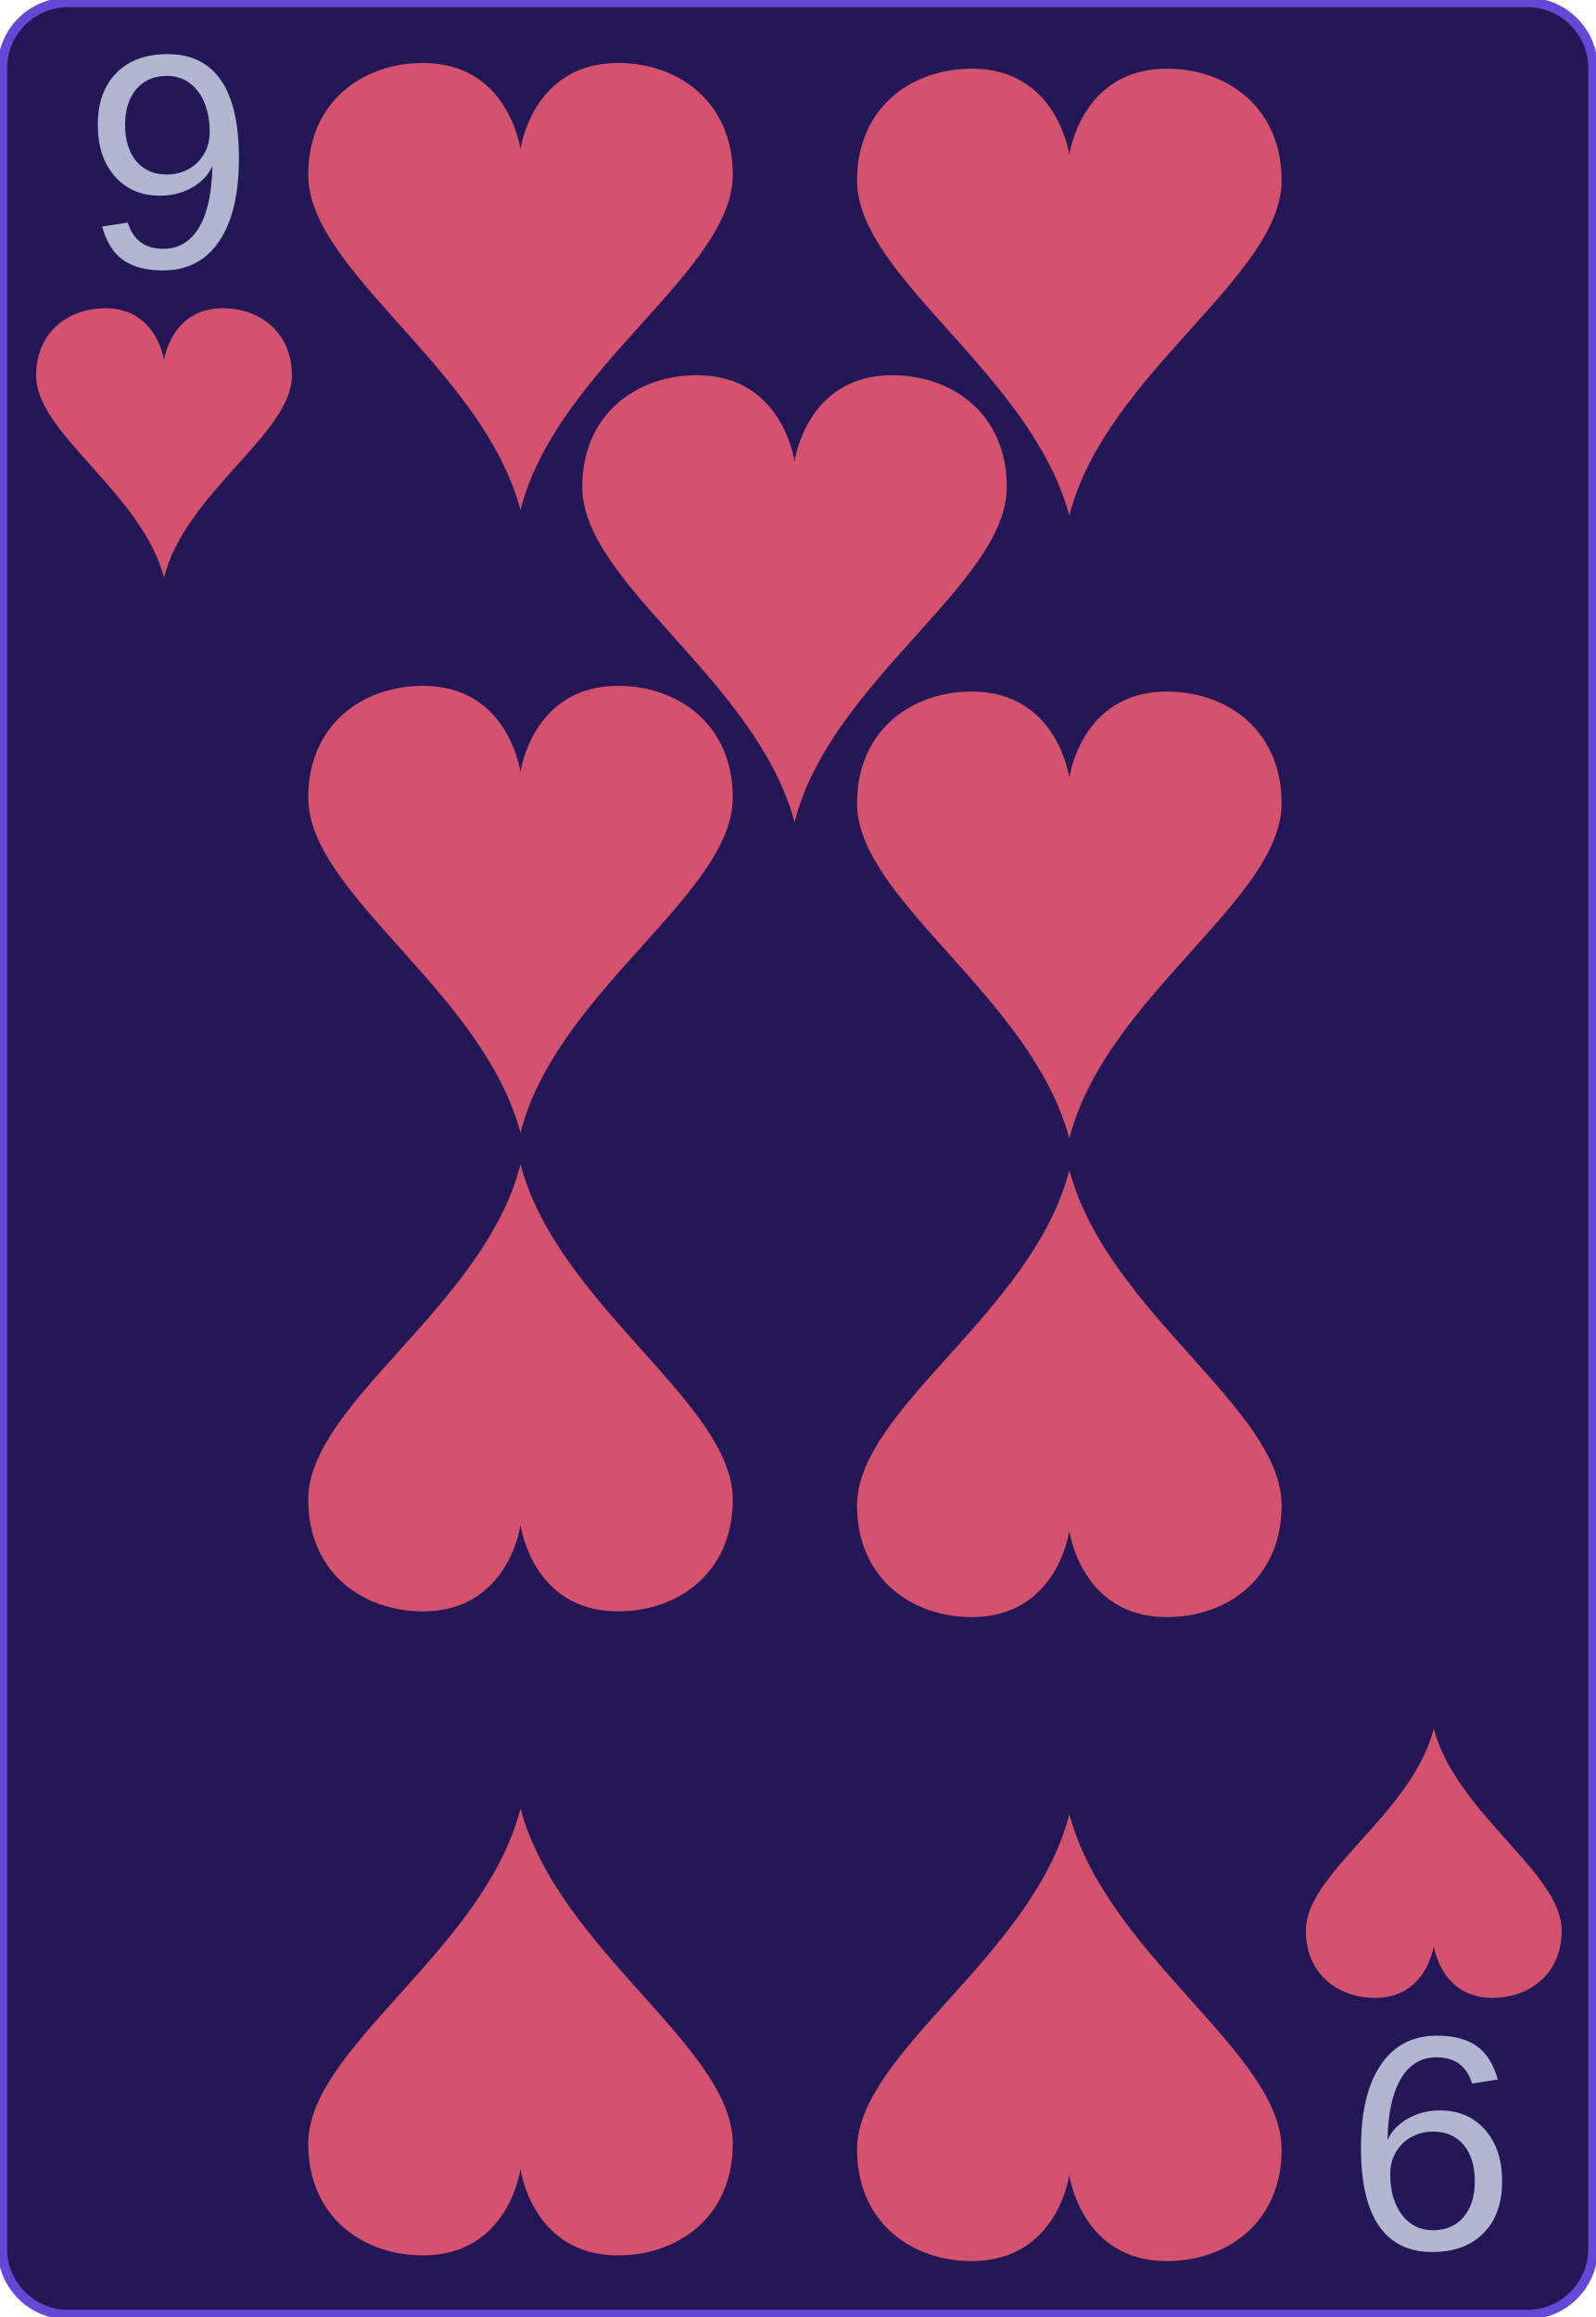
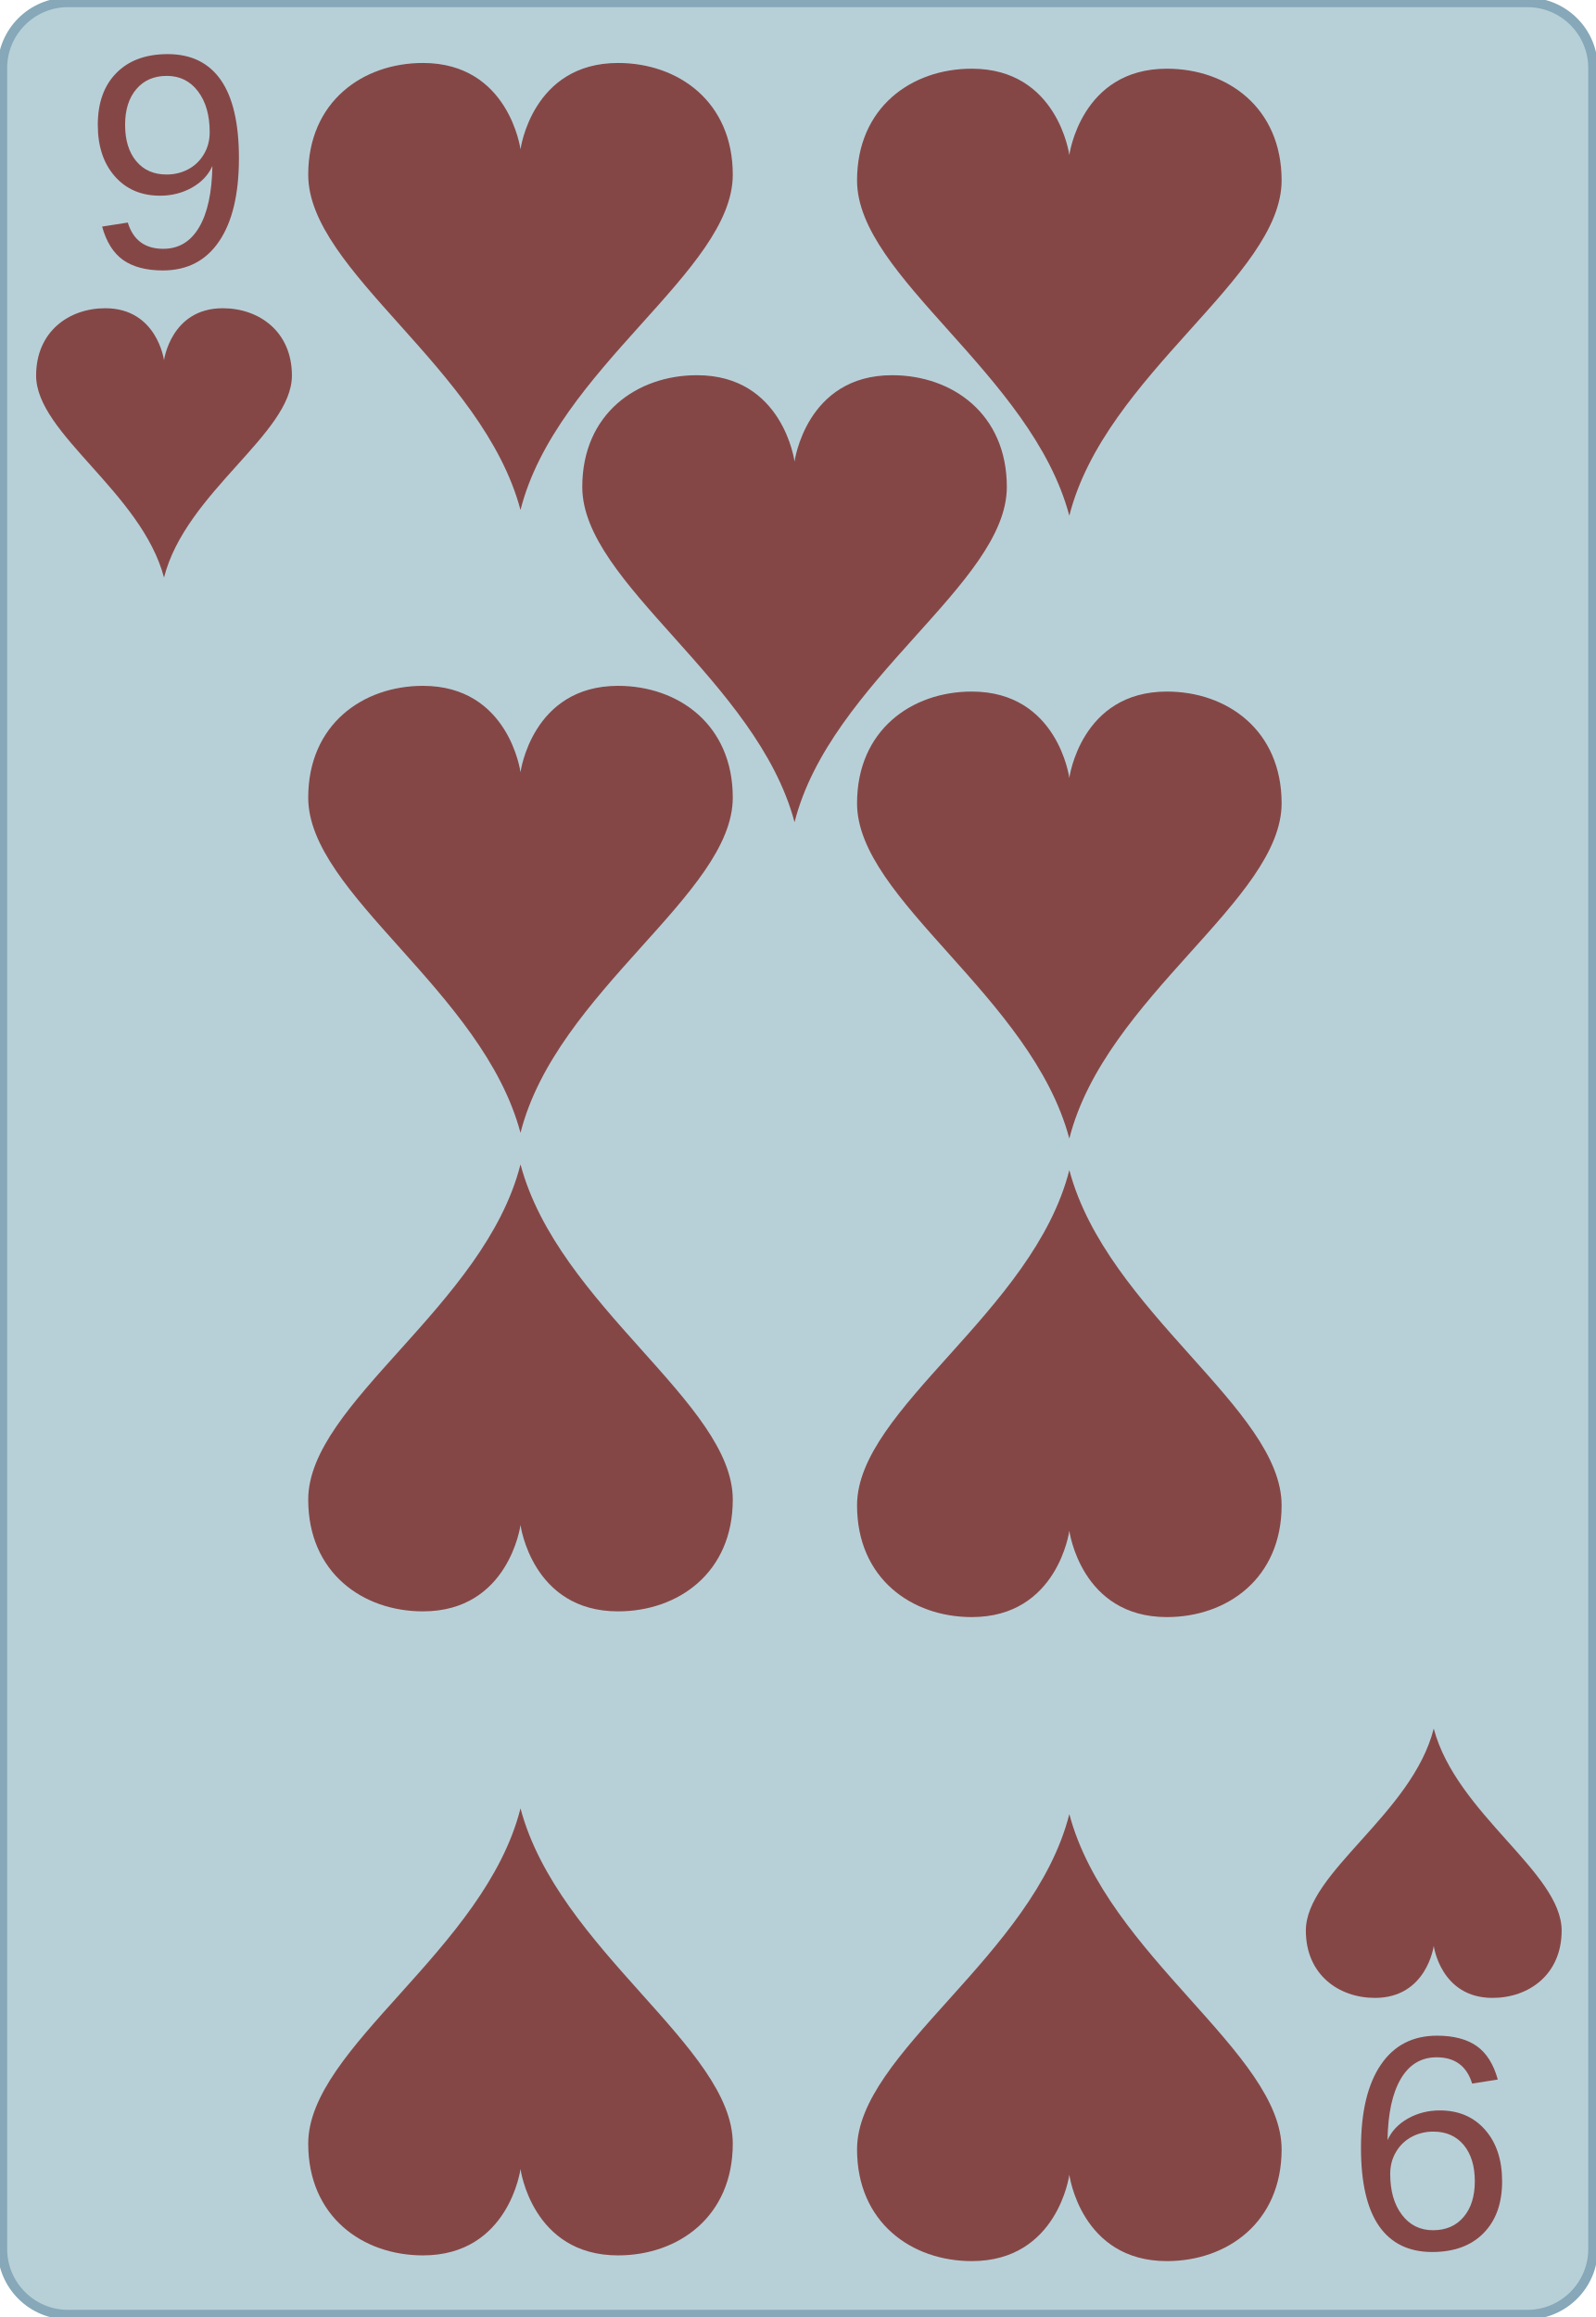
- <svg xmlns="http://www.w3.org/2000/svg" xmlns:xlink="http://www.w3.org/1999/xlink" width="167.087pt" height="242.667pt" viewBox="0 0 167.087 242.667" id="svg2" version="1.1" fill="#d4526d">
+ <svg xmlns="http://www.w3.org/2000/svg" xmlns:xlink="http://www.w3.org/1999/xlink" width="167.087pt" height="242.667pt" viewBox="0 0 167.087 242.667" id="svg2" version="1.1" fill="#854746">
  <defs id="defs41">
    <radialGradient xlink:href="#linearGradient3773" id="radialGradient3781" cx="-0.158" cy="-8.835" fx="-0.158" fy="-8.835" r="8" gradientTransform="matrix(-1.584269,-0.02349808,0.03071979,-2.477574,-0.2485638,-26.71351)" gradientUnits="userSpaceOnUse" />
    <linearGradient id="linearGradient3773">
-       <stop style="stop-color:#d4526d;stop-opacity:1;" offset="0" id="stop3775" />
-       <stop style="stop-color:#d4526d;stop-opacity:0.649;" offset="1" id="stop3777" />
+       <stop style="stop-color:#854746;stop-opacity:1;" offset="0" id="stop3775" />
+       <stop style="stop-color:#854746;stop-opacity:0.649;" offset="1" id="stop3777" />
    </linearGradient>
    <radialGradient xlink:href="#linearGradient3773" id="radialGradient3957" cx="-0.158" cy="-8.835" fx="-0.158" fy="-8.835" r="8" gradientTransform="matrix(-1.584269,-0.02349808,0.03071979,-2.477574,-0.2485638,-26.71351)" gradientUnits="userSpaceOnUse" />
    <linearGradient id="linearGradient3959">
-       <stop style="stop-color:#d4526d;stop-opacity:1;" offset="0" id="stop3961" />
-       <stop style="stop-color:#d4526d;stop-opacity:0.649;" offset="1" id="stop3963" />
+       <stop style="stop-color:#854746;stop-opacity:1;" offset="0" id="stop3961" />
+       <stop style="stop-color:#854746;stop-opacity:0.649;" offset="1" id="stop3963" />
    </linearGradient>
    <radialGradient r="81.903" fy="509.476" fx="168.025" cy="509.476" cx="168.025" gradientTransform="matrix(1.25656,-0.7774064,0.3366382,0.5361257,-221.2021,359.2426)" gradientUnits="userSpaceOnUse" id="radialGradient3975" xlink:href="#linearGradient3784-4" />
    <linearGradient id="linearGradient3784-4">
-       <stop style="stop-color:#0e0930;stop-opacity:0.435;" offset="0" id="stop3786-8" />
-       <stop style="stop-color:#d4526d;stop-opacity:0;" offset="1" id="stop3788-6" />
+       <stop style="stop-color:#e1ebee;stop-opacity:0.435;" offset="0" id="stop3786-8" />
+       <stop style="stop-color:#854746;stop-opacity:0;" offset="1" id="stop3788-6" />
    </linearGradient>
    <radialGradient xlink:href="#linearGradient3784-4-5" id="radialGradient3929" gradientUnits="userSpaceOnUse" gradientTransform="matrix(1.25656,-0.7774064,0.3366382,0.5361257,-221.2021,359.2426)" cx="168.025" cy="509.476" fx="168.025" fy="509.476" r="81.903" />
    <linearGradient id="linearGradient3784-4-5">
-       <stop style="stop-color:#0e0930;stop-opacity:0.489;" offset="0" id="stop3786-8-0" />
-       <stop style="stop-color:#d4526d;stop-opacity:0;" offset="1" id="stop3788-6-3" />
+       <stop style="stop-color:#e1ebee;stop-opacity:0.489;" offset="0" id="stop3786-8-0" />
+       <stop style="stop-color:#854746;stop-opacity:0;" offset="1" id="stop3788-6-3" />
    </linearGradient>
    <radialGradient xlink:href="#linearGradient3784-4-1" id="radialGradient3927" gradientUnits="userSpaceOnUse" gradientTransform="matrix(1.25656,-0.7774064,0.3366382,0.5361257,-221.2021,359.2426)" cx="168.025" cy="509.476" fx="168.025" fy="509.476" r="81.903" />
    <linearGradient id="linearGradient3784-4-1">
-       <stop style="stop-color:#0e0930;stop-opacity:0.237;" offset="0" id="stop3786-8-03" />
-       <stop style="stop-color:#d4526d;stop-opacity:0;" offset="1" id="stop3788-6-6" />
+       <stop style="stop-color:#e1ebee;stop-opacity:0.237;" offset="0" id="stop3786-8-03" />
+       <stop style="stop-color:#854746;stop-opacity:0;" offset="1" id="stop3788-6-6" />
    </linearGradient>
    <radialGradient xlink:href="#linearGradient3768" id="radialGradient3776" cx="-0.206" cy="-4.579" fx="-0.206" fy="-4.579" r="8" gradientTransform="matrix(-1,0,0,-1.720176,-0.4120407,-13.02719)" gradientUnits="userSpaceOnUse" />
    <linearGradient id="linearGradient3768">
-       <stop style="stop-color:#d4526d;stop-opacity:1;" offset="0" id="stop3770" />
-       <stop style="stop-color:#d4526d;stop-opacity:0.672;" offset="1" id="stop3772" />
+       <stop style="stop-color:#854746;stop-opacity:1;" offset="0" id="stop3770" />
+       <stop style="stop-color:#854746;stop-opacity:0.672;" offset="1" id="stop3772" />
    </linearGradient>
    <radialGradient r="81.903" fy="511.223" fx="171.487" cy="511.223" cx="171.487" gradientTransform="matrix(1.152989,-0.6739155,0.3948202,0.6754904,-233.6326,270.4008)" gradientUnits="userSpaceOnUse" id="radialGradient4013" xlink:href="#linearGradient3784-4-6" />
    <linearGradient id="linearGradient3784-4-6">
-       <stop style="stop-color:#0e0930;stop-opacity:0.313;" offset="0" id="stop3786-8-8" />
-       <stop style="stop-color:#d4526d;stop-opacity:0;" offset="1" id="stop3788-6-8" />
+       <stop style="stop-color:#e1ebee;stop-opacity:0.313;" offset="0" id="stop3786-8-8" />
+       <stop style="stop-color:#854746;stop-opacity:0;" offset="1" id="stop3788-6-8" />
    </linearGradient>
    <radialGradient r="81.903" fy="492.632" fx="159.354" cy="492.632" cx="159.354" gradientTransform="matrix(1.089478,-0.715138,0.4464527,0.6562658,-244.9333,290.9185)" gradientUnits="userSpaceOnUse" id="radialGradient4013-8" xlink:href="#linearGradient3784-4-2" />
    <linearGradient id="linearGradient3784-4-2">
-       <stop style="stop-color:#0e0930;stop-opacity:0.29;" offset="0" id="stop3786-8-1" />
-       <stop style="stop-color:#d4526d;stop-opacity:0;" offset="1" id="stop3788-6-5" />
+       <stop style="stop-color:#e1ebee;stop-opacity:0.29;" offset="0" id="stop3786-8-1" />
+       <stop style="stop-color:#854746;stop-opacity:0;" offset="1" id="stop3788-6-5" />
    </linearGradient>
    <radialGradient r="81.903" fy="492.632" fx="159.354" cy="492.632" cx="159.354" gradientTransform="matrix(1.089478,-0.715138,0.4464527,0.6562658,-244.9333,290.9185)" gradientUnits="userSpaceOnUse" id="radialGradient3073" xlink:href="#linearGradient3784-4-2" />
  </defs>
-   <g id="Layer_x0020_1" style="fill-rule:nonzero;clip-rule:nonzero;stroke:#d4526d;stroke-miterlimit:4;">
-     <path style="fill:#231757;stroke-width:0.5;;stroke:#6449d7;stroke-width:1;" d="M166.837,235.548c0,3.777-3.087,6.869-6.871,6.869H7.111c-3.775,0-6.861-3.092-6.861-6.869V7.12C0.25,3.343,3.336,0.25,7.111,0.25h152.855    c3.784,0,6.871,3.093,6.871,6.87v228.428z" id="path5" />
+   <g id="Layer_x0020_1" style="fill-rule:nonzero;clip-rule:nonzero;stroke:#854746;stroke-miterlimit:4;">
+     <path style="fill:#b7d0d8;stroke-width:0.5;;stroke:#86a8b8;stroke-width:1;" d="M166.837,235.548c0,3.777-3.087,6.869-6.871,6.869H7.111c-3.775,0-6.861-3.092-6.861-6.869V7.12C0.25,3.343,3.336,0.25,7.111,0.25h152.855    c3.784,0,6.871,3.093,6.871,6.87v228.428z" id="path5" />
    <g style="stroke:none;" id="g7">
      <g id="g9">

			</g>
    </g>
    <g id="g15">

		</g>
    <g id="g19">

		</g>
    <g style="stroke:none;" id="g23">
      <g id="g25">

			</g>
    </g>
    <g style="stroke:none;" id="g31">
      <g id="g33">

			</g>
    </g>
  </g>
-   <g transform="matrix(1.674307,0,0,1.566992,17.17751,46.38532)" id="layer1-9-6" style="fill:#d4526d;fill-opacity:1">
-     <path style="fill:#d4526d;fill-opacity:1" id="hl-8" d="M 3.676,-9 C 0.433,-9 0,-5.523 0,-5.523 0,-5.523 -0.433,-9 -3.676,-9 -5.946,-9 -8,-7.441 -8,-4.5 -8,-0.614 -1.421,3.294 0,9 1.352,3.299 8,-0.614 8,-4.5 8,-7.441 5.946,-9 3.676,-9 z" />
+   <g transform="matrix(1.674307,0,0,1.566992,17.17751,46.38532)" id="layer1-9-6" style="fill:#854746;fill-opacity:1">
+     <path style="fill:#854746;fill-opacity:1" id="hl-8" d="M 3.676,-9 C 0.433,-9 0,-5.523 0,-5.523 0,-5.523 -0.433,-9 -3.676,-9 -5.946,-9 -8,-7.441 -8,-4.5 -8,-0.614 -1.421,3.294 0,9 1.352,3.299 8,-0.614 8,-4.5 8,-7.441 5.946,-9 3.676,-9 z" />
  </g>
-   <g transform="matrix(-1.674307,0,0,-1.566992,150.156,195.1431)" id="layer1-9-6-5" style="fill:#d4526d;fill-opacity:1">
-     <path style="fill:#d4526d;fill-opacity:1" id="hl-8-1" d="M 3.676,-9 C 0.433,-9 0,-5.523 0,-5.523 0,-5.523 -0.433,-9 -3.676,-9 -5.946,-9 -8,-7.441 -8,-4.5 -8,-0.614 -1.421,3.294 0,9 1.352,3.299 8,-0.614 8,-4.5 8,-7.441 5.946,-9 3.676,-9 z" />
+   <g transform="matrix(-1.674307,0,0,-1.566992,150.156,195.1431)" id="layer1-9-6-5" style="fill:#854746;fill-opacity:1">
+     <path style="fill:#854746;fill-opacity:1" id="hl-8-1" d="M 3.676,-9 C 0.433,-9 0,-5.523 0,-5.523 0,-5.523 -0.433,-9 -3.676,-9 -5.946,-9 -8,-7.441 -8,-4.5 -8,-0.614 -1.421,3.294 0,9 1.352,3.299 8,-0.614 8,-4.5 8,-7.441 5.946,-9 3.676,-9 z" />
  </g>
-   <g transform="matrix(2.779008,0,0,2.600887,54.51227,30.00377)" id="layer1-9-6-8" style="fill:#d4526d;fill-opacity:1">
-     <path style="fill:#d4526d;fill-opacity:1" id="hl-8-8" d="M 3.676,-9 C 0.433,-9 0,-5.523 0,-5.523 0,-5.523 -0.433,-9 -3.676,-9 -5.946,-9 -8,-7.441 -8,-4.5 -8,-0.614 -1.421,3.294 0,9 1.352,3.299 8,-0.614 8,-4.5 8,-7.441 5.946,-9 3.676,-9 z" />
+   <g transform="matrix(2.779008,0,0,2.600887,54.51227,30.00377)" id="layer1-9-6-8" style="fill:#854746;fill-opacity:1">
+     <path style="fill:#854746;fill-opacity:1" id="hl-8-8" d="M 3.676,-9 C 0.433,-9 0,-5.523 0,-5.523 0,-5.523 -0.433,-9 -3.676,-9 -5.946,-9 -8,-7.441 -8,-4.5 -8,-0.614 -1.421,3.294 0,9 1.352,3.299 8,-0.614 8,-4.5 8,-7.441 5.946,-9 3.676,-9 z" />
  </g>
-   <g transform="matrix(-2.779008,0,0,-2.600887,54.51227,212.8062)" id="layer1-9-6-8-9" style="fill:#d4526d;fill-opacity:1">
-     <path style="fill:#d4526d;fill-opacity:1" id="hl-8-8-5" d="M 3.676,-9 C 0.433,-9 0,-5.523 0,-5.523 0,-5.523 -0.433,-9 -3.676,-9 -5.946,-9 -8,-7.441 -8,-4.5 -8,-0.614 -1.421,3.294 0,9 1.352,3.299 8,-0.614 8,-4.5 8,-7.441 5.946,-9 3.676,-9 z" />
+   <g transform="matrix(-2.779008,0,0,-2.600887,54.51227,212.8062)" id="layer1-9-6-8-9" style="fill:#854746;fill-opacity:1">
+     <path style="fill:#854746;fill-opacity:1" id="hl-8-8-5" d="M 3.676,-9 C 0.433,-9 0,-5.523 0,-5.523 0,-5.523 -0.433,-9 -3.676,-9 -5.946,-9 -8,-7.441 -8,-4.5 -8,-0.614 -1.421,3.294 0,9 1.352,3.299 8,-0.614 8,-4.5 8,-7.441 5.946,-9 3.676,-9 z" />
  </g>
-   <g transform="matrix(2.779008,0,0,2.600887,54.51227,95.23862)" id="layer1-9-6-8-8" style="fill:#d4526d;fill-opacity:1">
-     <path style="fill:#d4526d;fill-opacity:1" id="hl-8-8-8" d="M 3.676,-9 C 0.433,-9 0,-5.523 0,-5.523 0,-5.523 -0.433,-9 -3.676,-9 -5.946,-9 -8,-7.441 -8,-4.5 -8,-0.614 -1.421,3.294 0,9 1.352,3.299 8,-0.614 8,-4.5 8,-7.441 5.946,-9 3.676,-9 z" />
+   <g transform="matrix(2.779008,0,0,2.600887,54.51227,95.23862)" id="layer1-9-6-8-8" style="fill:#854746;fill-opacity:1">
+     <path style="fill:#854746;fill-opacity:1" id="hl-8-8-8" d="M 3.676,-9 C 0.433,-9 0,-5.523 0,-5.523 0,-5.523 -0.433,-9 -3.676,-9 -5.946,-9 -8,-7.441 -8,-4.5 -8,-0.614 -1.421,3.294 0,9 1.352,3.299 8,-0.614 8,-4.5 8,-7.441 5.946,-9 3.676,-9 z" />
  </g>
-   <g transform="matrix(-2.779008,0,0,-2.600887,54.51227,145.356)" id="layer1-9-6-8-884-8" style="fill:#d4526d;fill-opacity:1">
-     <path style="fill:#d4526d;fill-opacity:1" id="hl-8-8-3-8" d="M 3.676,-9 C 0.433,-9 0,-5.523 0,-5.523 0,-5.523 -0.433,-9 -3.676,-9 -5.946,-9 -8,-7.441 -8,-4.5 -8,-0.614 -1.421,3.294 0,9 1.352,3.299 8,-0.614 8,-4.5 8,-7.441 5.946,-9 3.676,-9 z" />
+   <g transform="matrix(-2.779008,0,0,-2.600887,54.51227,145.356)" id="layer1-9-6-8-884-8" style="fill:#854746;fill-opacity:1">
+     <path style="fill:#854746;fill-opacity:1" id="hl-8-8-3-8" d="M 3.676,-9 C 0.433,-9 0,-5.523 0,-5.523 0,-5.523 -0.433,-9 -3.676,-9 -5.946,-9 -8,-7.441 -8,-4.5 -8,-0.614 -1.421,3.294 0,9 1.352,3.299 8,-0.614 8,-4.5 8,-7.441 5.946,-9 3.676,-9 z" />
  </g>
-   <g transform="matrix(2.779008,0,0,2.600887,111.9909,30.60254)" id="layer1-9-6-8-7" style="fill:#d4526d;fill-opacity:1">
-     <path style="fill:#d4526d;fill-opacity:1" id="hl-8-8-1" d="M 3.676,-9 C 0.433,-9 0,-5.523 0,-5.523 0,-5.523 -0.433,-9 -3.676,-9 -5.946,-9 -8,-7.441 -8,-4.5 -8,-0.614 -1.421,3.294 0,9 1.352,3.299 8,-0.614 8,-4.5 8,-7.441 5.946,-9 3.676,-9 z" />
+   <g transform="matrix(2.779008,0,0,2.600887,111.9909,30.60254)" id="layer1-9-6-8-7" style="fill:#854746;fill-opacity:1">
+     <path style="fill:#854746;fill-opacity:1" id="hl-8-8-1" d="M 3.676,-9 C 0.433,-9 0,-5.523 0,-5.523 0,-5.523 -0.433,-9 -3.676,-9 -5.946,-9 -8,-7.441 -8,-4.5 -8,-0.614 -1.421,3.294 0,9 1.352,3.299 8,-0.614 8,-4.5 8,-7.441 5.946,-9 3.676,-9 z" />
  </g>
-   <g transform="matrix(-2.779008,0,0,-2.600887,111.9909,213.4049)" id="layer1-9-6-8-9-7" style="fill:#d4526d;fill-opacity:1">
-     <path style="fill:#d4526d;fill-opacity:1" id="hl-8-8-5-2" d="M 3.676,-9 C 0.433,-9 0,-5.523 0,-5.523 0,-5.523 -0.433,-9 -3.676,-9 -5.946,-9 -8,-7.441 -8,-4.5 -8,-0.614 -1.421,3.294 0,9 1.352,3.299 8,-0.614 8,-4.5 8,-7.441 5.946,-9 3.676,-9 z" />
+   <g transform="matrix(-2.779008,0,0,-2.600887,111.9909,213.4049)" id="layer1-9-6-8-9-7" style="fill:#854746;fill-opacity:1">
+     <path style="fill:#854746;fill-opacity:1" id="hl-8-8-5-2" d="M 3.676,-9 C 0.433,-9 0,-5.523 0,-5.523 0,-5.523 -0.433,-9 -3.676,-9 -5.946,-9 -8,-7.441 -8,-4.5 -8,-0.614 -1.421,3.294 0,9 1.352,3.299 8,-0.614 8,-4.5 8,-7.441 5.946,-9 3.676,-9 z" />
  </g>
-   <g transform="matrix(2.779008,0,0,2.600887,111.9909,95.8374)" id="layer1-9-6-8-8-7" style="fill:#d4526d;fill-opacity:1">
-     <path style="fill:#d4526d;fill-opacity:1" id="hl-8-8-8-2" d="M 3.676,-9 C 0.433,-9 0,-5.523 0,-5.523 0,-5.523 -0.433,-9 -3.676,-9 -5.946,-9 -8,-7.441 -8,-4.5 -8,-0.614 -1.421,3.294 0,9 1.352,3.299 8,-0.614 8,-4.5 8,-7.441 5.946,-9 3.676,-9 z" />
+   <g transform="matrix(2.779008,0,0,2.600887,111.9909,95.8374)" id="layer1-9-6-8-8-7" style="fill:#854746;fill-opacity:1">
+     <path style="fill:#854746;fill-opacity:1" id="hl-8-8-8-2" d="M 3.676,-9 C 0.433,-9 0,-5.523 0,-5.523 0,-5.523 -0.433,-9 -3.676,-9 -5.946,-9 -8,-7.441 -8,-4.5 -8,-0.614 -1.421,3.294 0,9 1.352,3.299 8,-0.614 8,-4.5 8,-7.441 5.946,-9 3.676,-9 z" />
  </g>
-   <g transform="matrix(-2.779008,0,0,-2.600887,111.9909,145.9548)" id="layer1-9-6-8-884-8-2" style="fill:#d4526d;fill-opacity:1">
-     <path style="fill:#d4526d;fill-opacity:1" id="hl-8-8-3-8-6" d="M 3.676,-9 C 0.433,-9 0,-5.523 0,-5.523 0,-5.523 -0.433,-9 -3.676,-9 -5.946,-9 -8,-7.441 -8,-4.5 -8,-0.614 -1.421,3.294 0,9 1.352,3.299 8,-0.614 8,-4.5 8,-7.441 5.946,-9 3.676,-9 z" />
+   <g transform="matrix(-2.779008,0,0,-2.600887,111.9909,145.9548)" id="layer1-9-6-8-884-8-2" style="fill:#854746;fill-opacity:1">
+     <path style="fill:#854746;fill-opacity:1" id="hl-8-8-3-8-6" d="M 3.676,-9 C 0.433,-9 0,-5.523 0,-5.523 0,-5.523 -0.433,-9 -3.676,-9 -5.946,-9 -8,-7.441 -8,-4.5 -8,-0.614 -1.421,3.294 0,9 1.352,3.299 8,-0.614 8,-4.5 8,-7.441 5.946,-9 3.676,-9 z" />
  </g>
-   <g transform="matrix(2.779008,0,0,2.600887,83.21339,62.70455)" id="layer1-9-6-8-91" style="fill:#d4526d;fill-opacity:1">
-     <path style="fill:#d4526d;fill-opacity:1" id="hl-8-8-7" d="M 3.676,-9 C 0.433,-9 0,-5.523 0,-5.523 0,-5.523 -0.433,-9 -3.676,-9 -5.946,-9 -8,-7.441 -8,-4.5 -8,-0.614 -1.421,3.294 0,9 1.352,3.299 8,-0.614 8,-4.5 8,-7.441 5.946,-9 3.676,-9 z" />
+   <g transform="matrix(2.779008,0,0,2.600887,83.21339,62.70455)" id="layer1-9-6-8-91" style="fill:#854746;fill-opacity:1">
+     <path style="fill:#854746;fill-opacity:1" id="hl-8-8-7" d="M 3.676,-9 C 0.433,-9 0,-5.523 0,-5.523 0,-5.523 -0.433,-9 -3.676,-9 -5.946,-9 -8,-7.441 -8,-4.5 -8,-0.614 -1.421,3.294 0,9 1.352,3.299 8,-0.614 8,-4.5 8,-7.441 5.946,-9 3.676,-9 z" />
  </g>
-   <text style="font-size:32px;font-style:normal;font-weight:normal;line-height:125%;letter-spacing:0px;word-spacing:0px;fill:#b1b7d0;fill-opacity:1;stroke:none;font-family:Bitstream Vera Sans" x="8.744" y="28.013" id="text3788-43" fill="#b1b7d0">
-     <tspan id="tspan3790-1" x="8.744" y="28.013" style="font-style:normal;font-variant:normal;font-weight:normal;font-stretch:normal;fill:#b1b7d0;fill-opacity:1;font-family:Arial;-inkscape-font-specification:Arial" fill="#b1b7d0">9</tspan>
+   <text style="font-size:32px;font-style:normal;font-weight:normal;line-height:125%;letter-spacing:0px;word-spacing:0px;fill:#854746;fill-opacity:1;stroke:none;font-family:Bitstream Vera Sans" x="8.744" y="28.013" id="text3788-43" fill="#854746">
+     <tspan id="tspan3790-1" x="8.744" y="28.013" style="font-style:normal;font-variant:normal;font-weight:normal;font-stretch:normal;fill:#854746;fill-opacity:1;font-family:Arial;-inkscape-font-specification:Arial" fill="#854746">9</tspan>
  </text>
-   <text style="font-size:32px;font-style:normal;font-weight:normal;line-height:125%;letter-spacing:0px;word-spacing:0px;fill:#b1b7d0;fill-opacity:1;stroke:none;font-family:Bitstream Vera Sans" x="-158.818" y="-213.515" id="text3788-43-3" transform="scale(-1,-1)" fill="#b1b7d0">
-     <tspan id="tspan3790-1-1" x="-158.818" y="-213.515" style="font-style:normal;font-variant:normal;font-weight:normal;font-stretch:normal;fill:#b1b7d0;fill-opacity:1;font-family:Arial;-inkscape-font-specification:Arial" fill="#b1b7d0">9</tspan>
+   <text style="font-size:32px;font-style:normal;font-weight:normal;line-height:125%;letter-spacing:0px;word-spacing:0px;fill:#854746;fill-opacity:1;stroke:none;font-family:Bitstream Vera Sans" x="-158.818" y="-213.515" id="text3788-43-3" transform="scale(-1,-1)" fill="#854746">
+     <tspan id="tspan3790-1-1" x="-158.818" y="-213.515" style="font-style:normal;font-variant:normal;font-weight:normal;font-stretch:normal;fill:#854746;fill-opacity:1;font-family:Arial;-inkscape-font-specification:Arial" fill="#854746">9</tspan>
  </text>
</svg>
